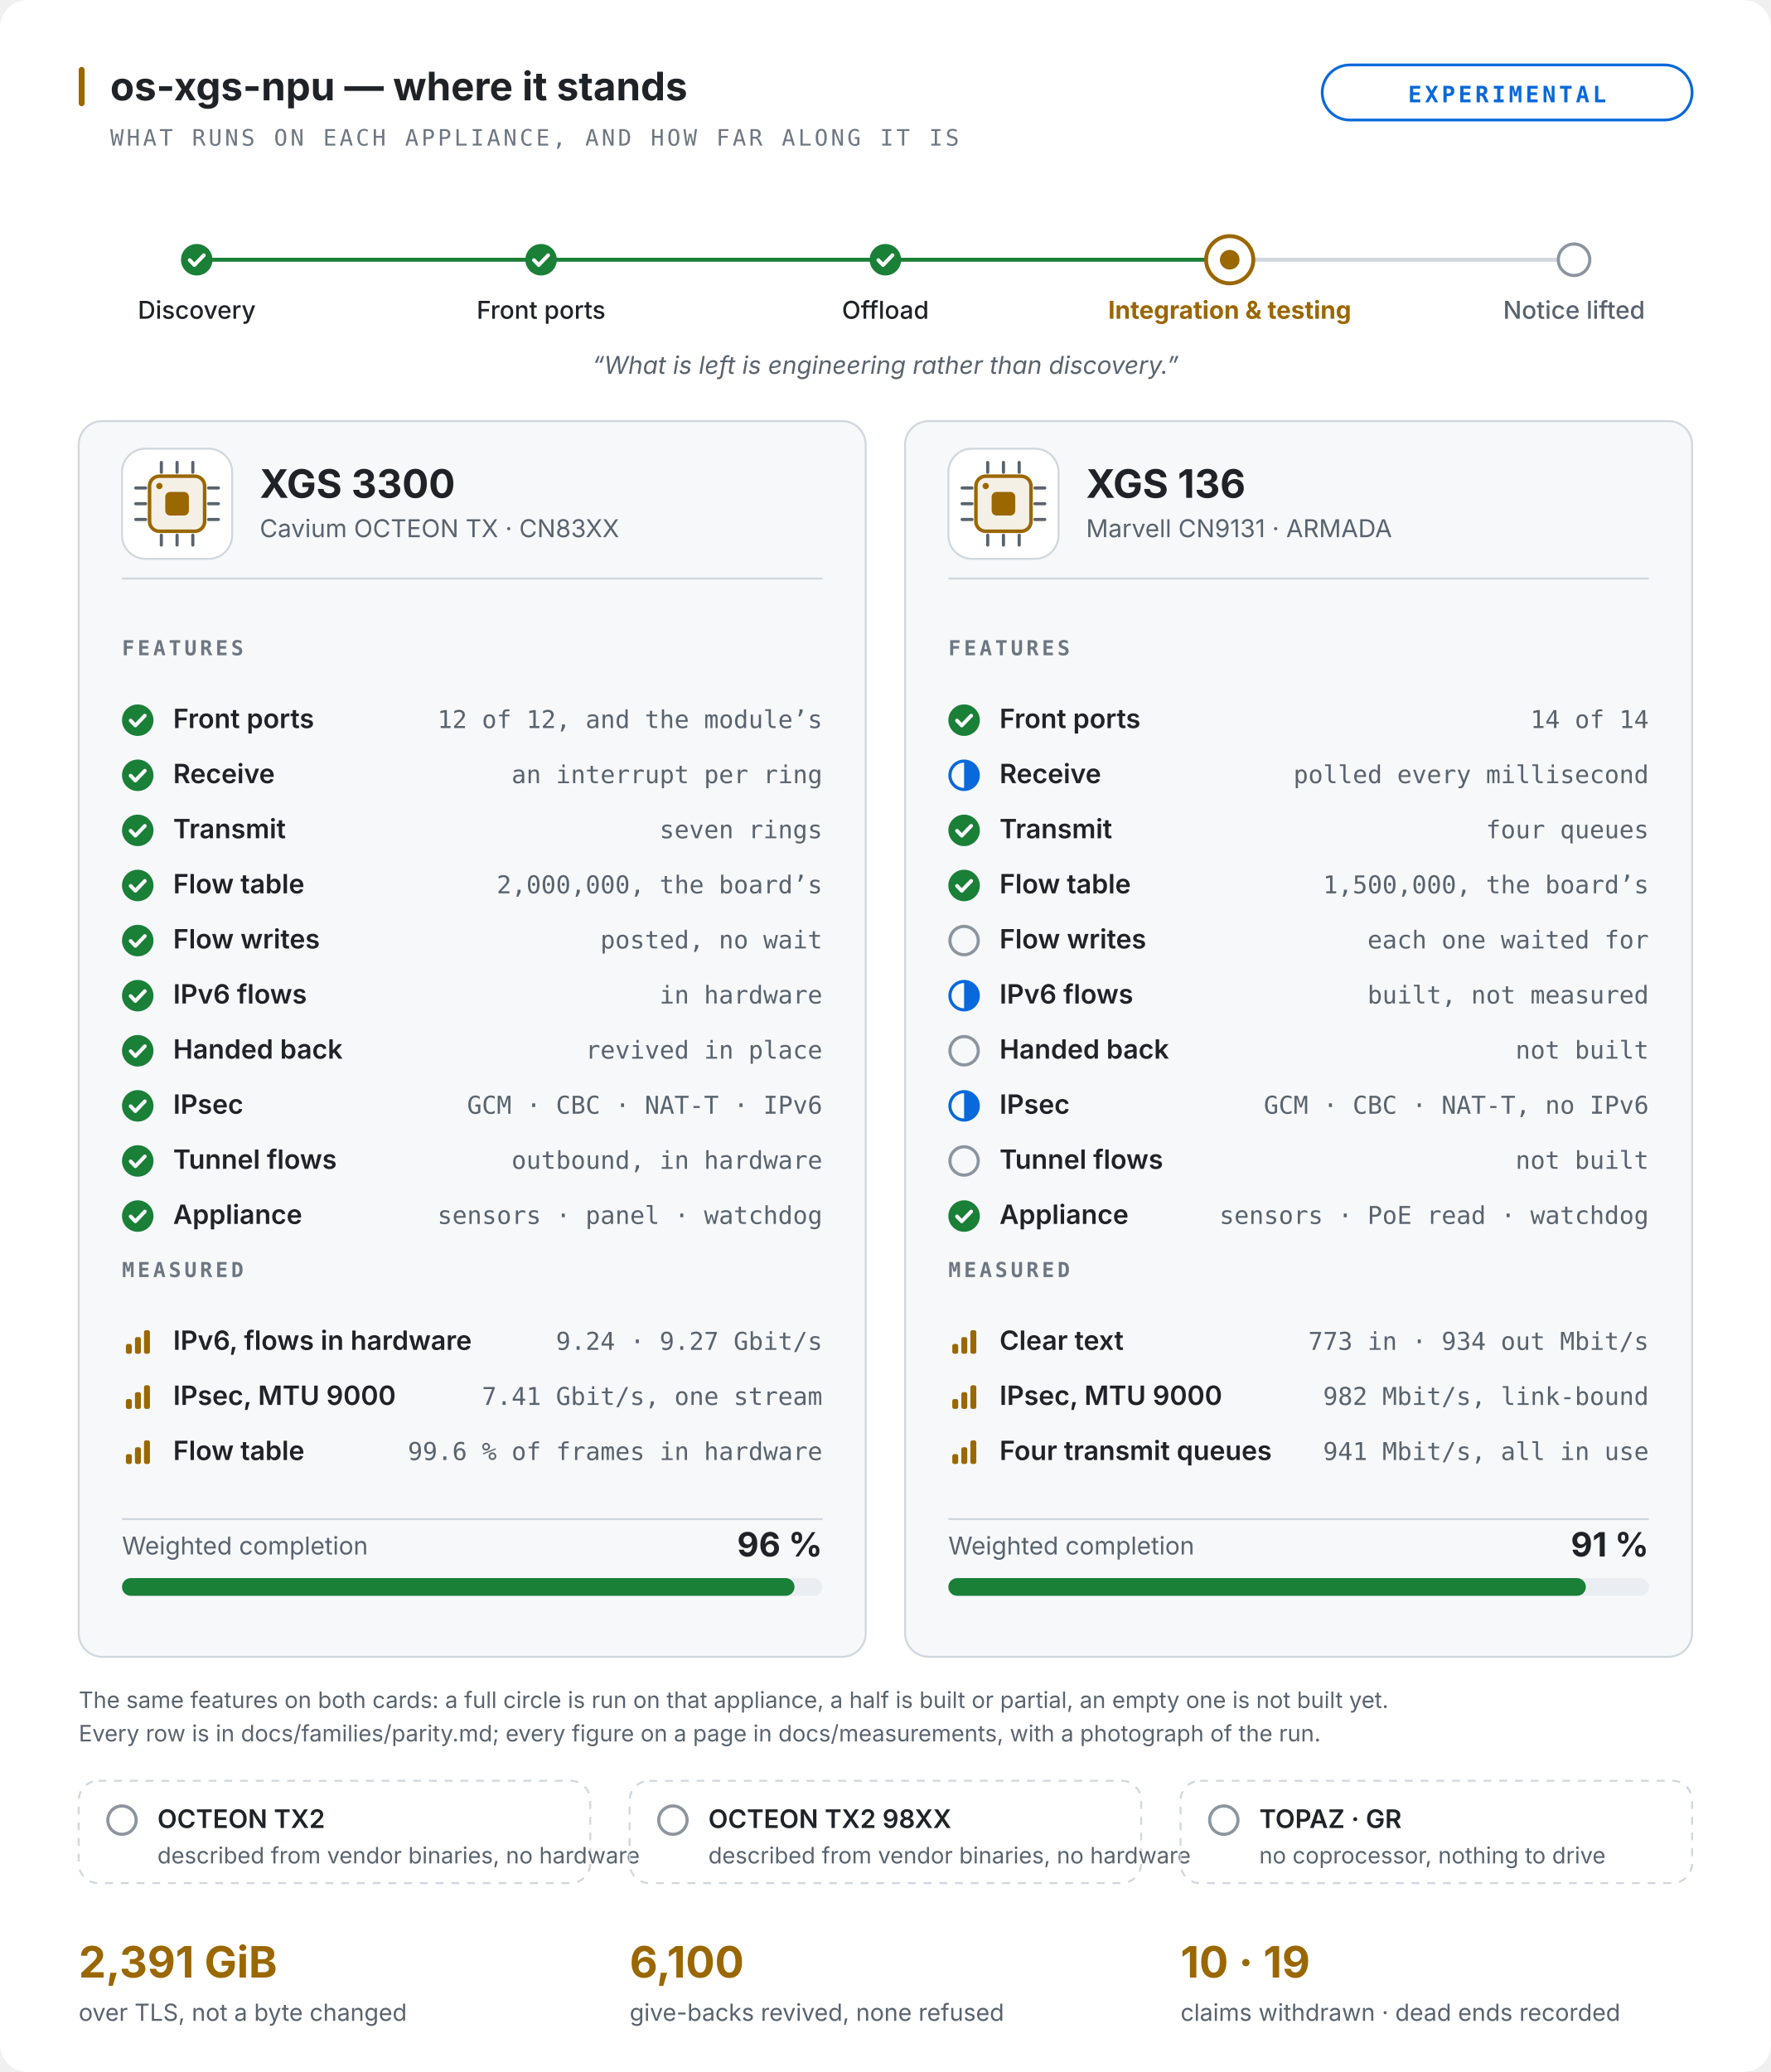
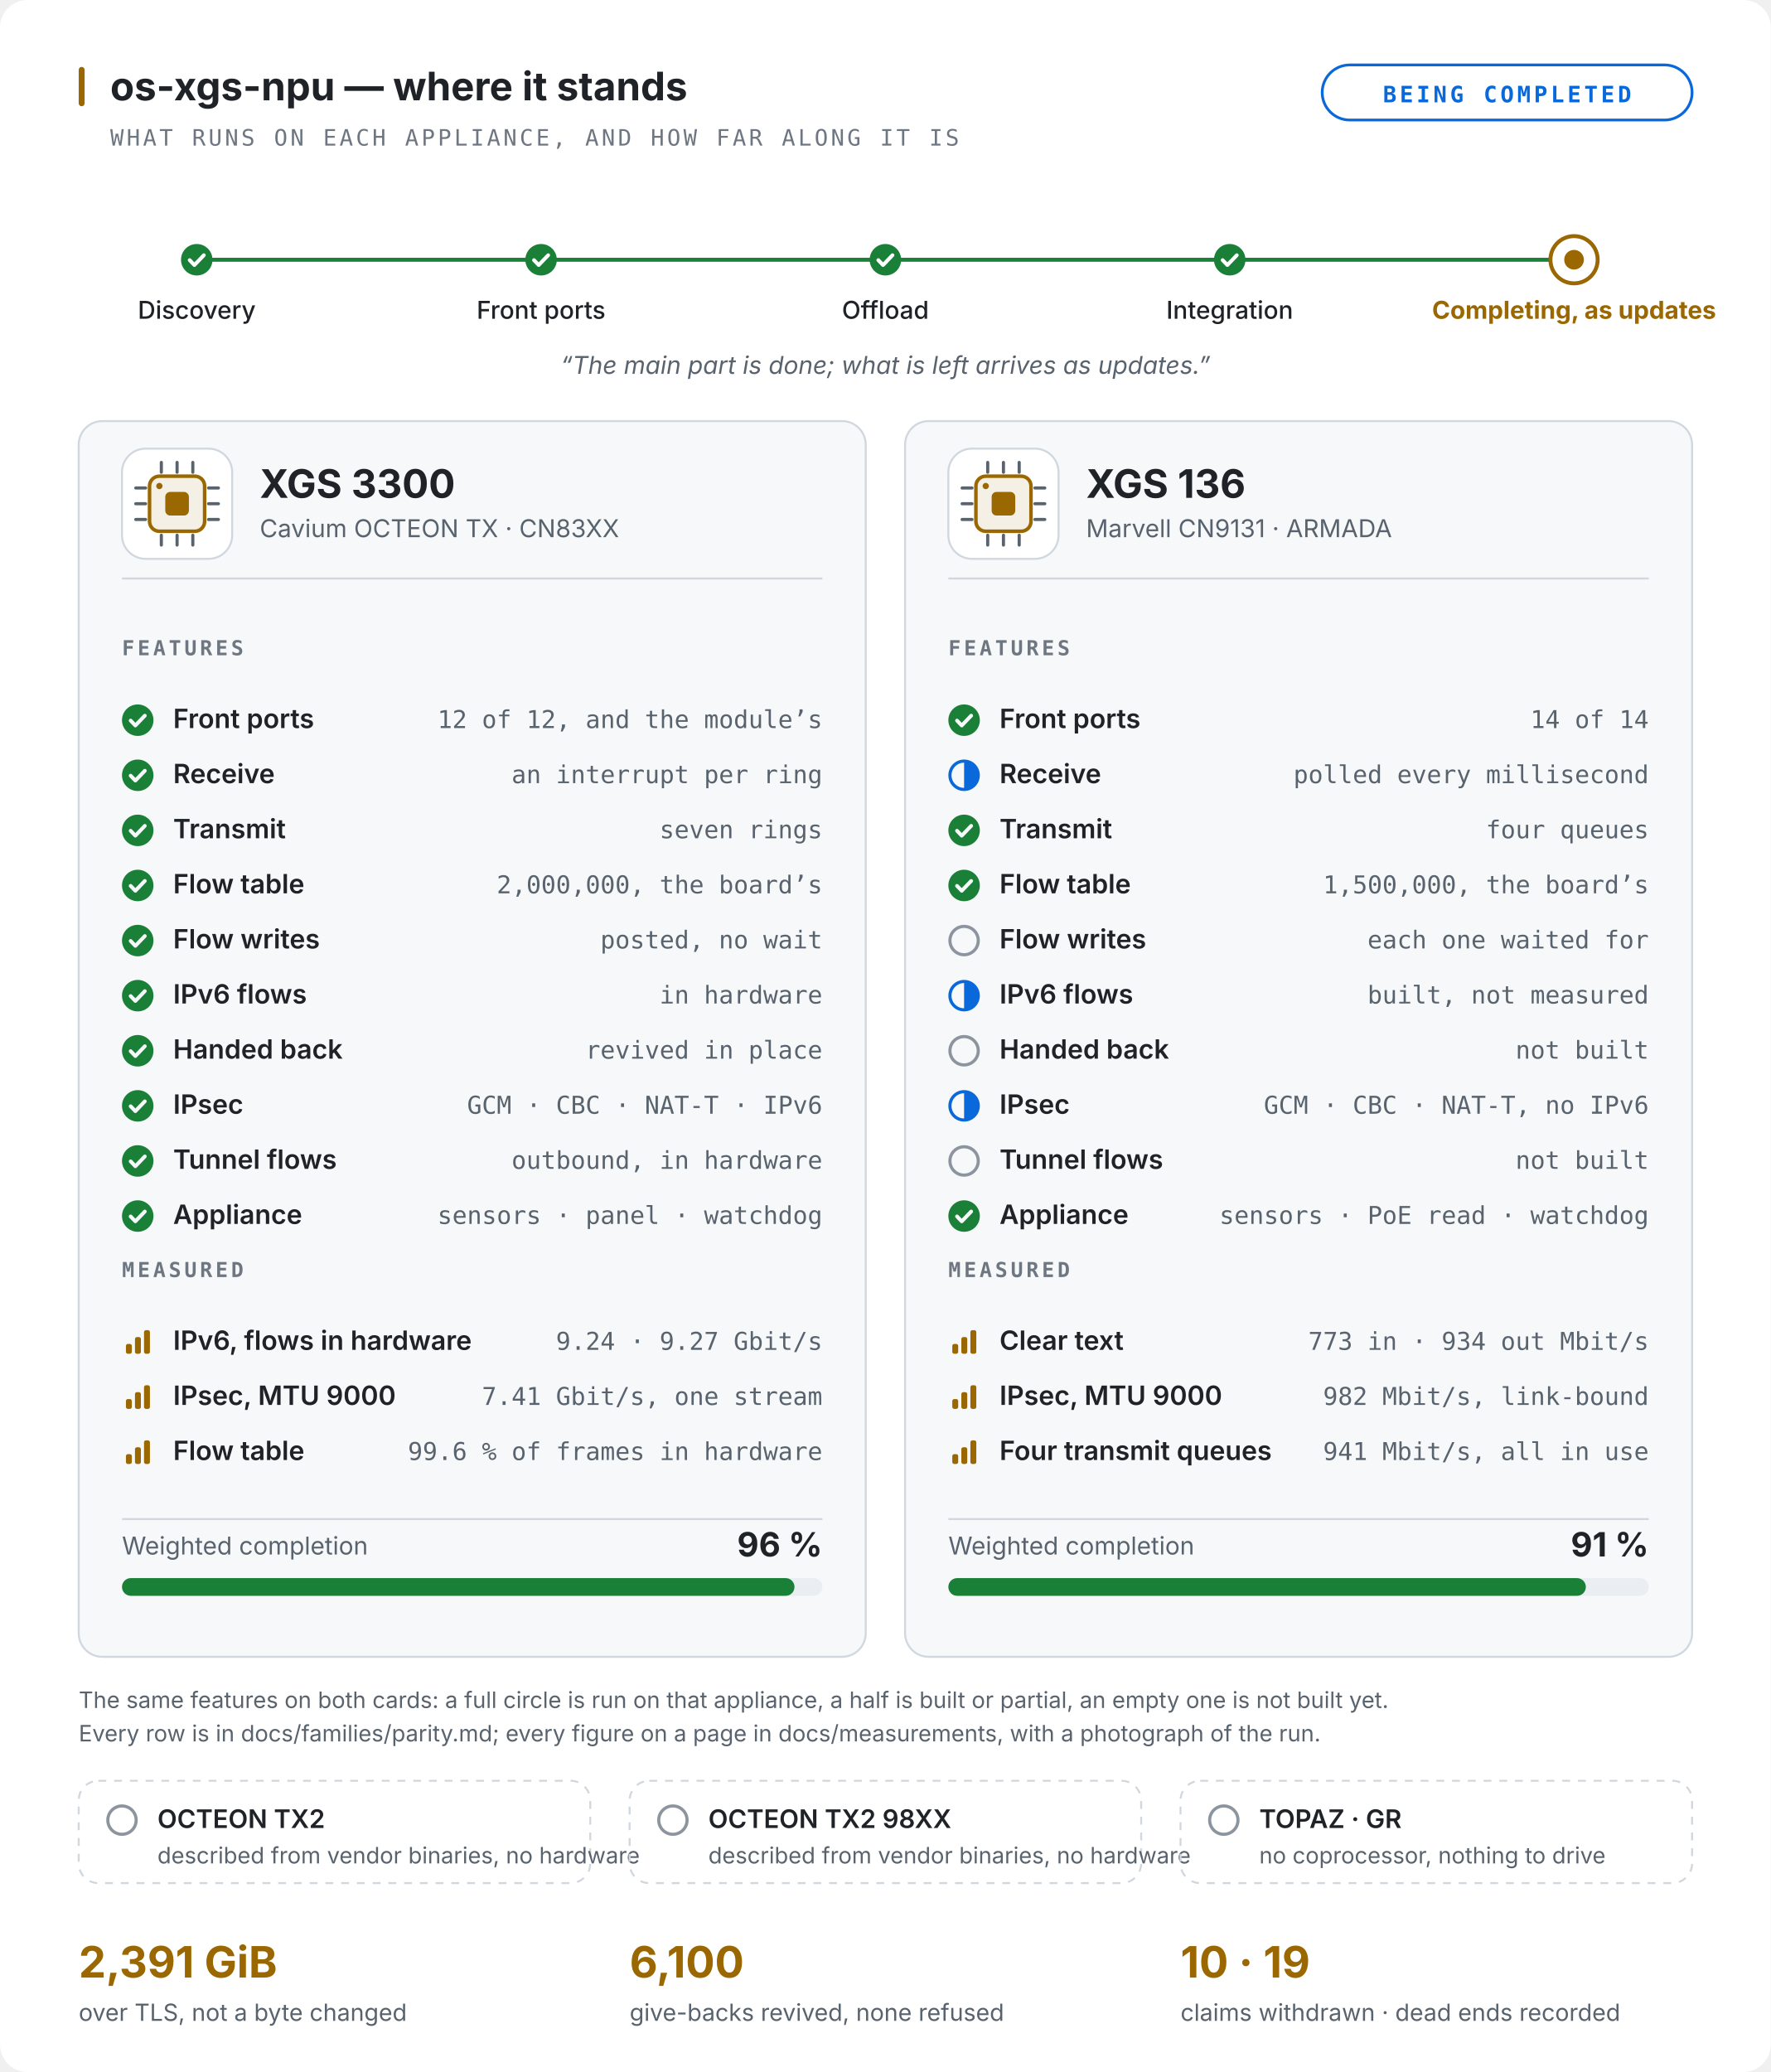
- <svg xmlns="http://www.w3.org/2000/svg" viewBox="0 0 900 1053" width="900" height="1053" role="img" aria-label="os-xgs-npu status. Stage: discovery, front ports and offload done; integration and testing in progress; the repository notice not yet lifted. XGS 3300, Cavium OCTEON TX and CN83XX: Front ports: 12 of 12, and the module's; Receive: an interrupt per ring; Transmit: seven rings; Flow table: 2,000,000, the board's; Flow writes: posted, no wait; IPv6 flows: in hardware; Handed back: revived in place; IPsec: GCM and CBC and NAT-T and IPv6; Tunnel flows: outbound, in hardware; Appliance: sensors and panel and watchdog; IPv6, flows in hardware: 9.24 and 9.27 Gbit/s; IPsec, MTU 9000: 7.41 Gbit/s, one stream; Flow table: 99.6 % of frames in hardware; weighted completion 96 per cent. XGS 136, Marvell CN9131 and ARMADA: Front ports: 14 of 14; Receive: polled every millisecond; Transmit: four queues; Flow table: 1,500,000, the board's; Flow writes: each one waited for; IPv6 flows: built, not measured; Handed back: not built; IPsec: GCM and CBC and NAT-T, no IPv6; Tunnel flows: not built; Appliance: sensors and PoE read and watchdog; Clear text: 773 in and 934 out Mbit/s; IPsec, MTU 9000: 982 Mbit/s, link-bound; Four transmit queues: 941 Mbit/s, all in use; weighted completion 91 per cent. OCTEON TX2 and TX2 98XX described only; TOPAZ and GR have no coprocessor. 2,391 GiB over TLS, not a byte changed; 6,100 give-backs revived, none refused; 10 and 19 claims withdrawn and dead ends recorded.">
+ <svg xmlns="http://www.w3.org/2000/svg" viewBox="0 0 900 1053" width="900" height="1053" role="img" aria-label="os-xgs-npu status. Stage: discovery, front ports, offload and integration done, the work-in-progress notice lifted; what is left being completed as updates. XGS 3300, Cavium OCTEON TX and CN83XX: Front ports: 12 of 12, and the module's; Receive: an interrupt per ring; Transmit: seven rings; Flow table: 2,000,000, the board's; Flow writes: posted, no wait; IPv6 flows: in hardware; Handed back: revived in place; IPsec: GCM and CBC and NAT-T and IPv6; Tunnel flows: outbound, in hardware; Appliance: sensors and panel and watchdog; IPv6, flows in hardware: 9.24 and 9.27 Gbit/s; IPsec, MTU 9000: 7.41 Gbit/s, one stream; Flow table: 99.6 % of frames in hardware; weighted completion 96 per cent. XGS 136, Marvell CN9131 and ARMADA: Front ports: 14 of 14; Receive: polled every millisecond; Transmit: four queues; Flow table: 1,500,000, the board's; Flow writes: each one waited for; IPv6 flows: built, not measured; Handed back: not built; IPsec: GCM and CBC and NAT-T, no IPv6; Tunnel flows: not built; Appliance: sensors and PoE read and watchdog; Clear text: 773 in and 934 out Mbit/s; IPsec, MTU 9000: 982 Mbit/s, link-bound; Four transmit queues: 941 Mbit/s, all in use; weighted completion 91 per cent. OCTEON TX2 and TX2 98XX described only; TOPAZ and GR have no coprocessor. 2,391 GiB over TLS, not a byte changed; 6,100 give-backs revived, none refused; 10 and 19 claims withdrawn and dead ends recorded.">
  <rect width="900" height="1053" rx="14" fill="#FFFFFF" />
  <rect x="40" y="34" width="3" height="20" rx="1.5" fill="#9A6700" />
  <text x="56" y="51" font-family="ui-sans-serif,-apple-system,Segoe UI,Inter,Helvetica,Arial,sans-serif" font-size="20" font-weight="700" fill="#1F2328" text-anchor="start">os-xgs-npu — where it stands</text>
  <text x="56" y="74" font-family="ui-monospace,SFMono-Regular,Menlo,Consolas,monospace" font-size="11.5" font-weight="400" fill="#6E7781" text-anchor="start" letter-spacing="1.4">WHAT RUNS ON EACH APPLIANCE, AND HOW FAR ALONG IT IS</text>
  <rect x="672" y="33" width="188" height="28" rx="14" fill="none" stroke="#0969DA" stroke-width="1.4" />
-   <text x="766" y="52" font-family="ui-monospace,SFMono-Regular,Menlo,Consolas,monospace" font-size="11.5" font-weight="700" fill="#0969DA" text-anchor="middle" letter-spacing="1.6">EXPERIMENTAL</text>
+   <text x="766" y="52" font-family="ui-monospace,SFMono-Regular,Menlo,Consolas,monospace" font-size="11.5" font-weight="700" fill="#0969DA" text-anchor="middle" letter-spacing="1.6">BEING COMPLETED</text>
  <line x1="100" y1="132" x2="800" y2="132" stroke="#D0D7DE" stroke-width="2" />
-   <line x1="100" y1="132" x2="625" y2="132" stroke="#1A7F37" stroke-width="2" />
+   <line x1="100" y1="132" x2="800" y2="132" stroke="#1A7F37" stroke-width="2" />
  <circle cx="100" cy="132" r="8" fill="#1A7F37" />
  <path d="M96.4 132.2 l2.4 2.5 l4.8 -5" fill="none" stroke="#FFFFFF" stroke-width="1.9" stroke-linecap="round" stroke-linejoin="round" />
  <text x="100" y="162" font-family="ui-sans-serif,-apple-system,Segoe UI,Inter,Helvetica,Arial,sans-serif" font-size="12.5" font-weight="500" fill="#1F2328" text-anchor="middle">Discovery</text>
  <circle cx="275" cy="132" r="8" fill="#1A7F37" />
  <path d="M271.4 132.2 l2.4 2.5 l4.8 -5" fill="none" stroke="#FFFFFF" stroke-width="1.9" stroke-linecap="round" stroke-linejoin="round" />
  <text x="275" y="162" font-family="ui-sans-serif,-apple-system,Segoe UI,Inter,Helvetica,Arial,sans-serif" font-size="12.5" font-weight="500" fill="#1F2328" text-anchor="middle">Front ports</text>
  <circle cx="450" cy="132" r="8" fill="#1A7F37" />
  <path d="M446.4 132.2 l2.4 2.5 l4.8 -5" fill="none" stroke="#FFFFFF" stroke-width="1.9" stroke-linecap="round" stroke-linejoin="round" />
  <text x="450" y="162" font-family="ui-sans-serif,-apple-system,Segoe UI,Inter,Helvetica,Arial,sans-serif" font-size="12.5" font-weight="500" fill="#1F2328" text-anchor="middle">Offload</text>
-   <circle cx="625" cy="132" r="12" fill="#FFFFFF" stroke="#9A6700" stroke-width="2" />
-   <circle cx="625" cy="132" r="5" fill="#9A6700" />
-   <text x="625" y="162" font-family="ui-sans-serif,-apple-system,Segoe UI,Inter,Helvetica,Arial,sans-serif" font-size="12.5" font-weight="700" fill="#9A6700" text-anchor="middle">Integration &amp; testing</text>
-   <circle cx="800" cy="132" r="8" fill="#FFFFFF" stroke="#8C959F" stroke-width="1.6" />
-   <text x="800" y="162" font-family="ui-sans-serif,-apple-system,Segoe UI,Inter,Helvetica,Arial,sans-serif" font-size="12.5" font-weight="500" fill="#59636E" text-anchor="middle">Notice lifted</text>
-   <text x="450.0" y="190" font-family="ui-sans-serif,-apple-system,Segoe UI,Inter,Helvetica,Arial,sans-serif" font-size="12.5" font-weight="400" fill="#59636E" text-anchor="middle" font-style="italic">“What is left is engineering rather than discovery.”</text>
+   <circle cx="625" cy="132" r="8" fill="#1A7F37" />
+   <path d="M621.4 132.2 l2.4 2.5 l4.8 -5" fill="none" stroke="#FFFFFF" stroke-width="1.9" stroke-linecap="round" stroke-linejoin="round" />
+   <text x="625" y="162" font-family="ui-sans-serif,-apple-system,Segoe UI,Inter,Helvetica,Arial,sans-serif" font-size="12.5" font-weight="500" fill="#1F2328" text-anchor="middle">Integration</text>
+   <circle cx="800" cy="132" r="12" fill="#FFFFFF" stroke="#9A6700" stroke-width="2" />
+   <circle cx="800" cy="132" r="5" fill="#9A6700" />
+   <text x="800" y="162" font-family="ui-sans-serif,-apple-system,Segoe UI,Inter,Helvetica,Arial,sans-serif" font-size="12.5" font-weight="700" fill="#9A6700" text-anchor="middle">Completing, as updates</text>
+   <text x="450.0" y="190" font-family="ui-sans-serif,-apple-system,Segoe UI,Inter,Helvetica,Arial,sans-serif" font-size="12.5" font-weight="400" fill="#59636E" text-anchor="middle" font-style="italic">“The main part is done; what is left arrives as updates.”</text>
  <rect x="40" y="214" width="400" height="628" rx="12" fill="#F6F8FA" stroke="#D0D7DE" />
  <rect x="62" y="228" width="56" height="56" rx="12" fill="#FFFFFF" stroke="#D0D7DE" />
  <path d="M82.0 240.0 v-5 M82.0 272.0 v5 M74.0 248.0 h-5 M106.0 248.0 h5" stroke="#59636E" stroke-width="1.6" stroke-linecap="round" fill="none" />
  <path d="M90.0 240.0 v-5 M90.0 272.0 v5 M74.0 256.0 h-5 M106.0 256.0 h5" stroke="#59636E" stroke-width="1.6" stroke-linecap="round" fill="none" />
  <path d="M98.0 240.0 v-5 M98.0 272.0 v5 M74.0 264.0 h-5 M106.0 264.0 h5" stroke="#59636E" stroke-width="1.6" stroke-linecap="round" fill="none" />
  <rect x="76.0" y="242.0" width="28" height="28" rx="5" fill="#9A6700" fill-opacity="0.10" stroke="#9A6700" stroke-width="1.8" />
  <rect x="84.0" y="250.0" width="12" height="12" rx="2.5" fill="#9A6700" />
  <circle cx="81.0" cy="247.0" r="1.6" fill="#9A6700" />
  <text x="132" y="253" font-family="ui-sans-serif,-apple-system,Segoe UI,Inter,Helvetica,Arial,sans-serif" font-size="20" font-weight="700" fill="#1F2328" text-anchor="start">XGS 3300</text>
  <text x="132" y="273" font-family="ui-sans-serif,-apple-system,Segoe UI,Inter,Helvetica,Arial,sans-serif" font-size="12.5" font-weight="400" fill="#59636E" text-anchor="start">Cavium OCTEON TX · CN83XX</text>
  <line x1="62" y1="294" x2="418" y2="294" stroke="#D0D7DE" />
  <text x="62" y="333" font-family="ui-monospace,SFMono-Regular,Menlo,Consolas,monospace" font-size="10.5" font-weight="700" fill="#6E7781" text-anchor="start" letter-spacing="1.6">FEATURES</text>
  <circle cx="70" cy="366" r="8" fill="#1A7F37" />
  <path d="M66.4 366.2 l2.4 2.5 l4.8 -5" fill="none" stroke="#F6F8FA" stroke-width="1.9" stroke-linecap="round" stroke-linejoin="round" />
  <text x="88" y="370" font-family="ui-sans-serif,-apple-system,Segoe UI,Inter,Helvetica,Arial,sans-serif" font-size="13.5" font-weight="600" fill="#1F2328" text-anchor="start">Front ports</text>
  <text x="418" y="370" font-family="ui-monospace,SFMono-Regular,Menlo,Consolas,monospace" font-size="12.5" font-weight="400" fill="#59636E" text-anchor="end">12 of 12, and the module’s</text>
  <circle cx="70" cy="394" r="8" fill="#1A7F37" />
  <path d="M66.4 394.2 l2.4 2.5 l4.8 -5" fill="none" stroke="#F6F8FA" stroke-width="1.9" stroke-linecap="round" stroke-linejoin="round" />
  <text x="88" y="398" font-family="ui-sans-serif,-apple-system,Segoe UI,Inter,Helvetica,Arial,sans-serif" font-size="13.5" font-weight="600" fill="#1F2328" text-anchor="start">Receive</text>
  <text x="418" y="398" font-family="ui-monospace,SFMono-Regular,Menlo,Consolas,monospace" font-size="12.5" font-weight="400" fill="#59636E" text-anchor="end">an interrupt per ring</text>
  <circle cx="70" cy="422" r="8" fill="#1A7F37" />
  <path d="M66.4 422.2 l2.4 2.5 l4.8 -5" fill="none" stroke="#F6F8FA" stroke-width="1.9" stroke-linecap="round" stroke-linejoin="round" />
  <text x="88" y="426" font-family="ui-sans-serif,-apple-system,Segoe UI,Inter,Helvetica,Arial,sans-serif" font-size="13.5" font-weight="600" fill="#1F2328" text-anchor="start">Transmit</text>
  <text x="418" y="426" font-family="ui-monospace,SFMono-Regular,Menlo,Consolas,monospace" font-size="12.5" font-weight="400" fill="#59636E" text-anchor="end">seven rings</text>
  <circle cx="70" cy="450" r="8" fill="#1A7F37" />
  <path d="M66.4 450.2 l2.4 2.5 l4.8 -5" fill="none" stroke="#F6F8FA" stroke-width="1.9" stroke-linecap="round" stroke-linejoin="round" />
  <text x="88" y="454" font-family="ui-sans-serif,-apple-system,Segoe UI,Inter,Helvetica,Arial,sans-serif" font-size="13.5" font-weight="600" fill="#1F2328" text-anchor="start">Flow table</text>
  <text x="418" y="454" font-family="ui-monospace,SFMono-Regular,Menlo,Consolas,monospace" font-size="12.5" font-weight="400" fill="#59636E" text-anchor="end">2,000,000, the board’s</text>
  <circle cx="70" cy="478" r="8" fill="#1A7F37" />
  <path d="M66.4 478.2 l2.4 2.5 l4.8 -5" fill="none" stroke="#F6F8FA" stroke-width="1.9" stroke-linecap="round" stroke-linejoin="round" />
  <text x="88" y="482" font-family="ui-sans-serif,-apple-system,Segoe UI,Inter,Helvetica,Arial,sans-serif" font-size="13.5" font-weight="600" fill="#1F2328" text-anchor="start">Flow writes</text>
  <text x="418" y="482" font-family="ui-monospace,SFMono-Regular,Menlo,Consolas,monospace" font-size="12.5" font-weight="400" fill="#59636E" text-anchor="end">posted, no wait</text>
  <circle cx="70" cy="506" r="8" fill="#1A7F37" />
  <path d="M66.4 506.2 l2.4 2.5 l4.8 -5" fill="none" stroke="#F6F8FA" stroke-width="1.9" stroke-linecap="round" stroke-linejoin="round" />
  <text x="88" y="510" font-family="ui-sans-serif,-apple-system,Segoe UI,Inter,Helvetica,Arial,sans-serif" font-size="13.5" font-weight="600" fill="#1F2328" text-anchor="start">IPv6 flows</text>
  <text x="418" y="510" font-family="ui-monospace,SFMono-Regular,Menlo,Consolas,monospace" font-size="12.5" font-weight="400" fill="#59636E" text-anchor="end">in hardware</text>
  <circle cx="70" cy="534" r="8" fill="#1A7F37" />
  <path d="M66.4 534.2 l2.4 2.5 l4.8 -5" fill="none" stroke="#F6F8FA" stroke-width="1.9" stroke-linecap="round" stroke-linejoin="round" />
  <text x="88" y="538" font-family="ui-sans-serif,-apple-system,Segoe UI,Inter,Helvetica,Arial,sans-serif" font-size="13.5" font-weight="600" fill="#1F2328" text-anchor="start">Handed back</text>
  <text x="418" y="538" font-family="ui-monospace,SFMono-Regular,Menlo,Consolas,monospace" font-size="12.5" font-weight="400" fill="#59636E" text-anchor="end">revived in place</text>
  <circle cx="70" cy="562" r="8" fill="#1A7F37" />
  <path d="M66.4 562.2 l2.4 2.5 l4.8 -5" fill="none" stroke="#F6F8FA" stroke-width="1.9" stroke-linecap="round" stroke-linejoin="round" />
  <text x="88" y="566" font-family="ui-sans-serif,-apple-system,Segoe UI,Inter,Helvetica,Arial,sans-serif" font-size="13.5" font-weight="600" fill="#1F2328" text-anchor="start">IPsec</text>
  <text x="418" y="566" font-family="ui-monospace,SFMono-Regular,Menlo,Consolas,monospace" font-size="12.5" font-weight="400" fill="#59636E" text-anchor="end">GCM · CBC · NAT-T · IPv6</text>
  <circle cx="70" cy="590" r="8" fill="#1A7F37" />
  <path d="M66.4 590.2 l2.4 2.5 l4.8 -5" fill="none" stroke="#F6F8FA" stroke-width="1.9" stroke-linecap="round" stroke-linejoin="round" />
  <text x="88" y="594" font-family="ui-sans-serif,-apple-system,Segoe UI,Inter,Helvetica,Arial,sans-serif" font-size="13.5" font-weight="600" fill="#1F2328" text-anchor="start">Tunnel flows</text>
  <text x="418" y="594" font-family="ui-monospace,SFMono-Regular,Menlo,Consolas,monospace" font-size="12.5" font-weight="400" fill="#59636E" text-anchor="end">outbound, in hardware</text>
  <circle cx="70" cy="618" r="8" fill="#1A7F37" />
  <path d="M66.4 618.2 l2.4 2.5 l4.8 -5" fill="none" stroke="#F6F8FA" stroke-width="1.9" stroke-linecap="round" stroke-linejoin="round" />
  <text x="88" y="622" font-family="ui-sans-serif,-apple-system,Segoe UI,Inter,Helvetica,Arial,sans-serif" font-size="13.5" font-weight="600" fill="#1F2328" text-anchor="start">Appliance</text>
  <text x="418" y="622" font-family="ui-monospace,SFMono-Regular,Menlo,Consolas,monospace" font-size="12.5" font-weight="400" fill="#59636E" text-anchor="end">sensors · panel · watchdog</text>
  <text x="62" y="649" font-family="ui-monospace,SFMono-Regular,Menlo,Consolas,monospace" font-size="10.5" font-weight="700" fill="#6E7781" text-anchor="start" letter-spacing="1.6">MEASURED</text>
  <rect x="64.0" y="683" width="3" height="5" rx="1" fill="#9A6700" />
  <rect x="68.6" y="679.5" width="3" height="8.5" rx="1" fill="#9A6700" />
  <rect x="73.2" y="676" width="3" height="12" rx="1" fill="#9A6700" />
  <text x="88" y="686" font-family="ui-sans-serif,-apple-system,Segoe UI,Inter,Helvetica,Arial,sans-serif" font-size="13.5" font-weight="600" fill="#1F2328" text-anchor="start">IPv6, flows in hardware</text>
  <text x="418" y="686" font-family="ui-monospace,SFMono-Regular,Menlo,Consolas,monospace" font-size="12.5" font-weight="400" fill="#59636E" text-anchor="end">9.24 · 9.27 Gbit/s</text>
  <rect x="64.0" y="711" width="3" height="5" rx="1" fill="#9A6700" />
  <rect x="68.6" y="707.5" width="3" height="8.5" rx="1" fill="#9A6700" />
  <rect x="73.2" y="704" width="3" height="12" rx="1" fill="#9A6700" />
  <text x="88" y="714" font-family="ui-sans-serif,-apple-system,Segoe UI,Inter,Helvetica,Arial,sans-serif" font-size="13.5" font-weight="600" fill="#1F2328" text-anchor="start">IPsec, MTU 9000</text>
  <text x="418" y="714" font-family="ui-monospace,SFMono-Regular,Menlo,Consolas,monospace" font-size="12.5" font-weight="400" fill="#59636E" text-anchor="end">7.41 Gbit/s, one stream</text>
  <rect x="64.0" y="739" width="3" height="5" rx="1" fill="#9A6700" />
  <rect x="68.6" y="735.5" width="3" height="8.5" rx="1" fill="#9A6700" />
  <rect x="73.2" y="732" width="3" height="12" rx="1" fill="#9A6700" />
  <text x="88" y="742" font-family="ui-sans-serif,-apple-system,Segoe UI,Inter,Helvetica,Arial,sans-serif" font-size="13.5" font-weight="600" fill="#1F2328" text-anchor="start">Flow table</text>
  <text x="418" y="742" font-family="ui-monospace,SFMono-Regular,Menlo,Consolas,monospace" font-size="12.5" font-weight="400" fill="#59636E" text-anchor="end">99.6 % of frames in hardware</text>
  <line x1="62" y1="772" x2="418" y2="772" stroke="#D0D7DE" />
  <text x="62" y="790" font-family="ui-sans-serif,-apple-system,Segoe UI,Inter,Helvetica,Arial,sans-serif" font-size="12.5" font-weight="400" fill="#59636E" text-anchor="start">Weighted completion</text>
  <text x="418" y="791" font-family="ui-sans-serif,-apple-system,Segoe UI,Inter,Helvetica,Arial,sans-serif" font-size="17" font-weight="700" fill="#1F2328" text-anchor="end">96 %</text>
  <rect x="62" y="802" width="356" height="9" rx="4.5" fill="#EAEEF2" />
  <rect x="62" y="802" width="341.8" height="9" rx="4.5" fill="#1A7F37" />
  <rect x="460" y="214" width="400" height="628" rx="12" fill="#F6F8FA" stroke="#D0D7DE" />
  <rect x="482" y="228" width="56" height="56" rx="12" fill="#FFFFFF" stroke="#D0D7DE" />
  <path d="M502.0 240.0 v-5 M502.0 272.0 v5 M494.0 248.0 h-5 M526.0 248.0 h5" stroke="#59636E" stroke-width="1.6" stroke-linecap="round" fill="none" />
  <path d="M510.0 240.0 v-5 M510.0 272.0 v5 M494.0 256.0 h-5 M526.0 256.0 h5" stroke="#59636E" stroke-width="1.6" stroke-linecap="round" fill="none" />
  <path d="M518.0 240.0 v-5 M518.0 272.0 v5 M494.0 264.0 h-5 M526.0 264.0 h5" stroke="#59636E" stroke-width="1.6" stroke-linecap="round" fill="none" />
  <rect x="496.0" y="242.0" width="28" height="28" rx="5" fill="#9A6700" fill-opacity="0.10" stroke="#9A6700" stroke-width="1.8" />
  <rect x="504.0" y="250.0" width="12" height="12" rx="2.5" fill="#9A6700" />
  <circle cx="501.0" cy="247.0" r="1.6" fill="#9A6700" />
  <text x="552" y="253" font-family="ui-sans-serif,-apple-system,Segoe UI,Inter,Helvetica,Arial,sans-serif" font-size="20" font-weight="700" fill="#1F2328" text-anchor="start">XGS 136</text>
  <text x="552" y="273" font-family="ui-sans-serif,-apple-system,Segoe UI,Inter,Helvetica,Arial,sans-serif" font-size="12.5" font-weight="400" fill="#59636E" text-anchor="start">Marvell CN9131 · ARMADA</text>
  <line x1="482" y1="294" x2="838" y2="294" stroke="#D0D7DE" />
  <text x="482" y="333" font-family="ui-monospace,SFMono-Regular,Menlo,Consolas,monospace" font-size="10.5" font-weight="700" fill="#6E7781" text-anchor="start" letter-spacing="1.6">FEATURES</text>
  <circle cx="490" cy="366" r="8" fill="#1A7F37" />
  <path d="M486.4 366.2 l2.4 2.5 l4.8 -5" fill="none" stroke="#F6F8FA" stroke-width="1.9" stroke-linecap="round" stroke-linejoin="round" />
  <text x="508" y="370" font-family="ui-sans-serif,-apple-system,Segoe UI,Inter,Helvetica,Arial,sans-serif" font-size="13.5" font-weight="600" fill="#1F2328" text-anchor="start">Front ports</text>
  <text x="838" y="370" font-family="ui-monospace,SFMono-Regular,Menlo,Consolas,monospace" font-size="12.5" font-weight="400" fill="#59636E" text-anchor="end">14 of 14</text>
  <circle cx="490" cy="394" r="7.2" fill="none" stroke="#0969DA" stroke-width="1.6" />
  <path d="M490 386.8 A7.2 7.2 0 0 1 490 401.2 Z" fill="#0969DA" />
  <text x="508" y="398" font-family="ui-sans-serif,-apple-system,Segoe UI,Inter,Helvetica,Arial,sans-serif" font-size="13.5" font-weight="600" fill="#1F2328" text-anchor="start">Receive</text>
  <text x="838" y="398" font-family="ui-monospace,SFMono-Regular,Menlo,Consolas,monospace" font-size="12.5" font-weight="400" fill="#59636E" text-anchor="end">polled every millisecond</text>
  <circle cx="490" cy="422" r="8" fill="#1A7F37" />
  <path d="M486.4 422.2 l2.4 2.5 l4.8 -5" fill="none" stroke="#F6F8FA" stroke-width="1.9" stroke-linecap="round" stroke-linejoin="round" />
  <text x="508" y="426" font-family="ui-sans-serif,-apple-system,Segoe UI,Inter,Helvetica,Arial,sans-serif" font-size="13.5" font-weight="600" fill="#1F2328" text-anchor="start">Transmit</text>
  <text x="838" y="426" font-family="ui-monospace,SFMono-Regular,Menlo,Consolas,monospace" font-size="12.5" font-weight="400" fill="#59636E" text-anchor="end">four queues</text>
  <circle cx="490" cy="450" r="8" fill="#1A7F37" />
  <path d="M486.4 450.2 l2.4 2.5 l4.8 -5" fill="none" stroke="#F6F8FA" stroke-width="1.9" stroke-linecap="round" stroke-linejoin="round" />
  <text x="508" y="454" font-family="ui-sans-serif,-apple-system,Segoe UI,Inter,Helvetica,Arial,sans-serif" font-size="13.5" font-weight="600" fill="#1F2328" text-anchor="start">Flow table</text>
  <text x="838" y="454" font-family="ui-monospace,SFMono-Regular,Menlo,Consolas,monospace" font-size="12.5" font-weight="400" fill="#59636E" text-anchor="end">1,500,000, the board’s</text>
  <circle cx="490" cy="478" r="7.2" fill="none" stroke="#8C959F" stroke-width="1.6" />
  <text x="508" y="482" font-family="ui-sans-serif,-apple-system,Segoe UI,Inter,Helvetica,Arial,sans-serif" font-size="13.5" font-weight="600" fill="#1F2328" text-anchor="start">Flow writes</text>
  <text x="838" y="482" font-family="ui-monospace,SFMono-Regular,Menlo,Consolas,monospace" font-size="12.5" font-weight="400" fill="#59636E" text-anchor="end">each one waited for</text>
  <circle cx="490" cy="506" r="7.2" fill="none" stroke="#0969DA" stroke-width="1.6" />
  <path d="M490 498.8 A7.2 7.2 0 0 1 490 513.2 Z" fill="#0969DA" />
  <text x="508" y="510" font-family="ui-sans-serif,-apple-system,Segoe UI,Inter,Helvetica,Arial,sans-serif" font-size="13.5" font-weight="600" fill="#1F2328" text-anchor="start">IPv6 flows</text>
  <text x="838" y="510" font-family="ui-monospace,SFMono-Regular,Menlo,Consolas,monospace" font-size="12.5" font-weight="400" fill="#59636E" text-anchor="end">built, not measured</text>
  <circle cx="490" cy="534" r="7.2" fill="none" stroke="#8C959F" stroke-width="1.6" />
  <text x="508" y="538" font-family="ui-sans-serif,-apple-system,Segoe UI,Inter,Helvetica,Arial,sans-serif" font-size="13.5" font-weight="600" fill="#1F2328" text-anchor="start">Handed back</text>
  <text x="838" y="538" font-family="ui-monospace,SFMono-Regular,Menlo,Consolas,monospace" font-size="12.5" font-weight="400" fill="#59636E" text-anchor="end">not built</text>
  <circle cx="490" cy="562" r="7.2" fill="none" stroke="#0969DA" stroke-width="1.6" />
  <path d="M490 554.8 A7.2 7.2 0 0 1 490 569.2 Z" fill="#0969DA" />
  <text x="508" y="566" font-family="ui-sans-serif,-apple-system,Segoe UI,Inter,Helvetica,Arial,sans-serif" font-size="13.5" font-weight="600" fill="#1F2328" text-anchor="start">IPsec</text>
  <text x="838" y="566" font-family="ui-monospace,SFMono-Regular,Menlo,Consolas,monospace" font-size="12.5" font-weight="400" fill="#59636E" text-anchor="end">GCM · CBC · NAT-T, no IPv6</text>
  <circle cx="490" cy="590" r="7.2" fill="none" stroke="#8C959F" stroke-width="1.6" />
  <text x="508" y="594" font-family="ui-sans-serif,-apple-system,Segoe UI,Inter,Helvetica,Arial,sans-serif" font-size="13.5" font-weight="600" fill="#1F2328" text-anchor="start">Tunnel flows</text>
  <text x="838" y="594" font-family="ui-monospace,SFMono-Regular,Menlo,Consolas,monospace" font-size="12.5" font-weight="400" fill="#59636E" text-anchor="end">not built</text>
  <circle cx="490" cy="618" r="8" fill="#1A7F37" />
  <path d="M486.4 618.2 l2.4 2.5 l4.8 -5" fill="none" stroke="#F6F8FA" stroke-width="1.9" stroke-linecap="round" stroke-linejoin="round" />
  <text x="508" y="622" font-family="ui-sans-serif,-apple-system,Segoe UI,Inter,Helvetica,Arial,sans-serif" font-size="13.5" font-weight="600" fill="#1F2328" text-anchor="start">Appliance</text>
  <text x="838" y="622" font-family="ui-monospace,SFMono-Regular,Menlo,Consolas,monospace" font-size="12.5" font-weight="400" fill="#59636E" text-anchor="end">sensors · PoE read · watchdog</text>
  <text x="482" y="649" font-family="ui-monospace,SFMono-Regular,Menlo,Consolas,monospace" font-size="10.5" font-weight="700" fill="#6E7781" text-anchor="start" letter-spacing="1.6">MEASURED</text>
  <rect x="484.0" y="683" width="3" height="5" rx="1" fill="#9A6700" />
  <rect x="488.6" y="679.5" width="3" height="8.5" rx="1" fill="#9A6700" />
  <rect x="493.2" y="676" width="3" height="12" rx="1" fill="#9A6700" />
  <text x="508" y="686" font-family="ui-sans-serif,-apple-system,Segoe UI,Inter,Helvetica,Arial,sans-serif" font-size="13.5" font-weight="600" fill="#1F2328" text-anchor="start">Clear text</text>
  <text x="838" y="686" font-family="ui-monospace,SFMono-Regular,Menlo,Consolas,monospace" font-size="12.5" font-weight="400" fill="#59636E" text-anchor="end">773 in · 934 out Mbit/s</text>
  <rect x="484.0" y="711" width="3" height="5" rx="1" fill="#9A6700" />
  <rect x="488.6" y="707.5" width="3" height="8.5" rx="1" fill="#9A6700" />
  <rect x="493.2" y="704" width="3" height="12" rx="1" fill="#9A6700" />
  <text x="508" y="714" font-family="ui-sans-serif,-apple-system,Segoe UI,Inter,Helvetica,Arial,sans-serif" font-size="13.5" font-weight="600" fill="#1F2328" text-anchor="start">IPsec, MTU 9000</text>
  <text x="838" y="714" font-family="ui-monospace,SFMono-Regular,Menlo,Consolas,monospace" font-size="12.5" font-weight="400" fill="#59636E" text-anchor="end">982 Mbit/s, link-bound</text>
  <rect x="484.0" y="739" width="3" height="5" rx="1" fill="#9A6700" />
  <rect x="488.6" y="735.5" width="3" height="8.5" rx="1" fill="#9A6700" />
  <rect x="493.2" y="732" width="3" height="12" rx="1" fill="#9A6700" />
  <text x="508" y="742" font-family="ui-sans-serif,-apple-system,Segoe UI,Inter,Helvetica,Arial,sans-serif" font-size="13.5" font-weight="600" fill="#1F2328" text-anchor="start">Four transmit queues</text>
  <text x="838" y="742" font-family="ui-monospace,SFMono-Regular,Menlo,Consolas,monospace" font-size="12.5" font-weight="400" fill="#59636E" text-anchor="end">941 Mbit/s, all in use</text>
  <line x1="482" y1="772" x2="838" y2="772" stroke="#D0D7DE" />
  <text x="482" y="790" font-family="ui-sans-serif,-apple-system,Segoe UI,Inter,Helvetica,Arial,sans-serif" font-size="12.5" font-weight="400" fill="#59636E" text-anchor="start">Weighted completion</text>
  <text x="838" y="791" font-family="ui-sans-serif,-apple-system,Segoe UI,Inter,Helvetica,Arial,sans-serif" font-size="17" font-weight="700" fill="#1F2328" text-anchor="end">91 %</text>
  <rect x="482" y="802" width="356" height="9" rx="4.5" fill="#EAEEF2" />
  <rect x="482" y="802" width="324.0" height="9" rx="4.5" fill="#1A7F37" />
  <text x="40" y="868" font-family="ui-sans-serif,-apple-system,Segoe UI,Inter,Helvetica,Arial,sans-serif" font-size="11.5" font-weight="400" fill="#59636E" text-anchor="start">The same features on both cards: a full circle is run on that appliance, a half is built or partial, an empty one is not built yet.</text>
  <text x="40" y="885" font-family="ui-sans-serif,-apple-system,Segoe UI,Inter,Helvetica,Arial,sans-serif" font-size="11.5" font-weight="400" fill="#59636E" text-anchor="start">Every row is in docs/families/parity.md; every figure on a page in docs/measurements, with a photograph of the run.</text>
  <rect x="40" y="905" width="260" height="52" rx="10" fill="none" stroke="#D0D7DE" stroke-dasharray="4 4" />
  <circle cx="62" cy="925" r="7.2" fill="none" stroke="#8C959F" stroke-width="1.6" />
  <text x="80" y="929" font-family="ui-sans-serif,-apple-system,Segoe UI,Inter,Helvetica,Arial,sans-serif" font-size="13" font-weight="600" fill="#1F2328" text-anchor="start">OCTEON TX2</text>
  <text x="80" y="947" font-family="ui-sans-serif,-apple-system,Segoe UI,Inter,Helvetica,Arial,sans-serif" font-size="11.5" font-weight="400" fill="#59636E" text-anchor="start">described from vendor binaries, no hardware</text>
  <rect x="320" y="905" width="260" height="52" rx="10" fill="none" stroke="#D0D7DE" stroke-dasharray="4 4" />
  <circle cx="342" cy="925" r="7.2" fill="none" stroke="#8C959F" stroke-width="1.6" />
  <text x="360" y="929" font-family="ui-sans-serif,-apple-system,Segoe UI,Inter,Helvetica,Arial,sans-serif" font-size="13" font-weight="600" fill="#1F2328" text-anchor="start">OCTEON TX2 98XX</text>
  <text x="360" y="947" font-family="ui-sans-serif,-apple-system,Segoe UI,Inter,Helvetica,Arial,sans-serif" font-size="11.5" font-weight="400" fill="#59636E" text-anchor="start">described from vendor binaries, no hardware</text>
  <rect x="600" y="905" width="260" height="52" rx="10" fill="none" stroke="#D0D7DE" stroke-dasharray="4 4" />
  <circle cx="622" cy="925" r="7.2" fill="none" stroke="#8C959F" stroke-width="1.6" />
  <text x="640" y="929" font-family="ui-sans-serif,-apple-system,Segoe UI,Inter,Helvetica,Arial,sans-serif" font-size="13" font-weight="600" fill="#1F2328" text-anchor="start">TOPAZ · GR</text>
  <text x="640" y="947" font-family="ui-sans-serif,-apple-system,Segoe UI,Inter,Helvetica,Arial,sans-serif" font-size="11.5" font-weight="400" fill="#59636E" text-anchor="start">no coprocessor, nothing to drive</text>
  <text x="40" y="1005" font-family="ui-sans-serif,-apple-system,Segoe UI,Inter,Helvetica,Arial,sans-serif" font-size="22" font-weight="700" fill="#9A6700" text-anchor="start">2,391 GiB</text>
  <text x="40" y="1027" font-family="ui-sans-serif,-apple-system,Segoe UI,Inter,Helvetica,Arial,sans-serif" font-size="12" font-weight="400" fill="#59636E" text-anchor="start">over TLS, not a byte changed</text>
  <text x="320" y="1005" font-family="ui-sans-serif,-apple-system,Segoe UI,Inter,Helvetica,Arial,sans-serif" font-size="22" font-weight="700" fill="#9A6700" text-anchor="start">6,100</text>
  <text x="320" y="1027" font-family="ui-sans-serif,-apple-system,Segoe UI,Inter,Helvetica,Arial,sans-serif" font-size="12" font-weight="400" fill="#59636E" text-anchor="start">give-backs revived, none refused</text>
  <text x="600" y="1005" font-family="ui-sans-serif,-apple-system,Segoe UI,Inter,Helvetica,Arial,sans-serif" font-size="22" font-weight="700" fill="#9A6700" text-anchor="start">10 · 19</text>
  <text x="600" y="1027" font-family="ui-sans-serif,-apple-system,Segoe UI,Inter,Helvetica,Arial,sans-serif" font-size="12" font-weight="400" fill="#59636E" text-anchor="start">claims withdrawn · dead ends recorded</text>
</svg>
